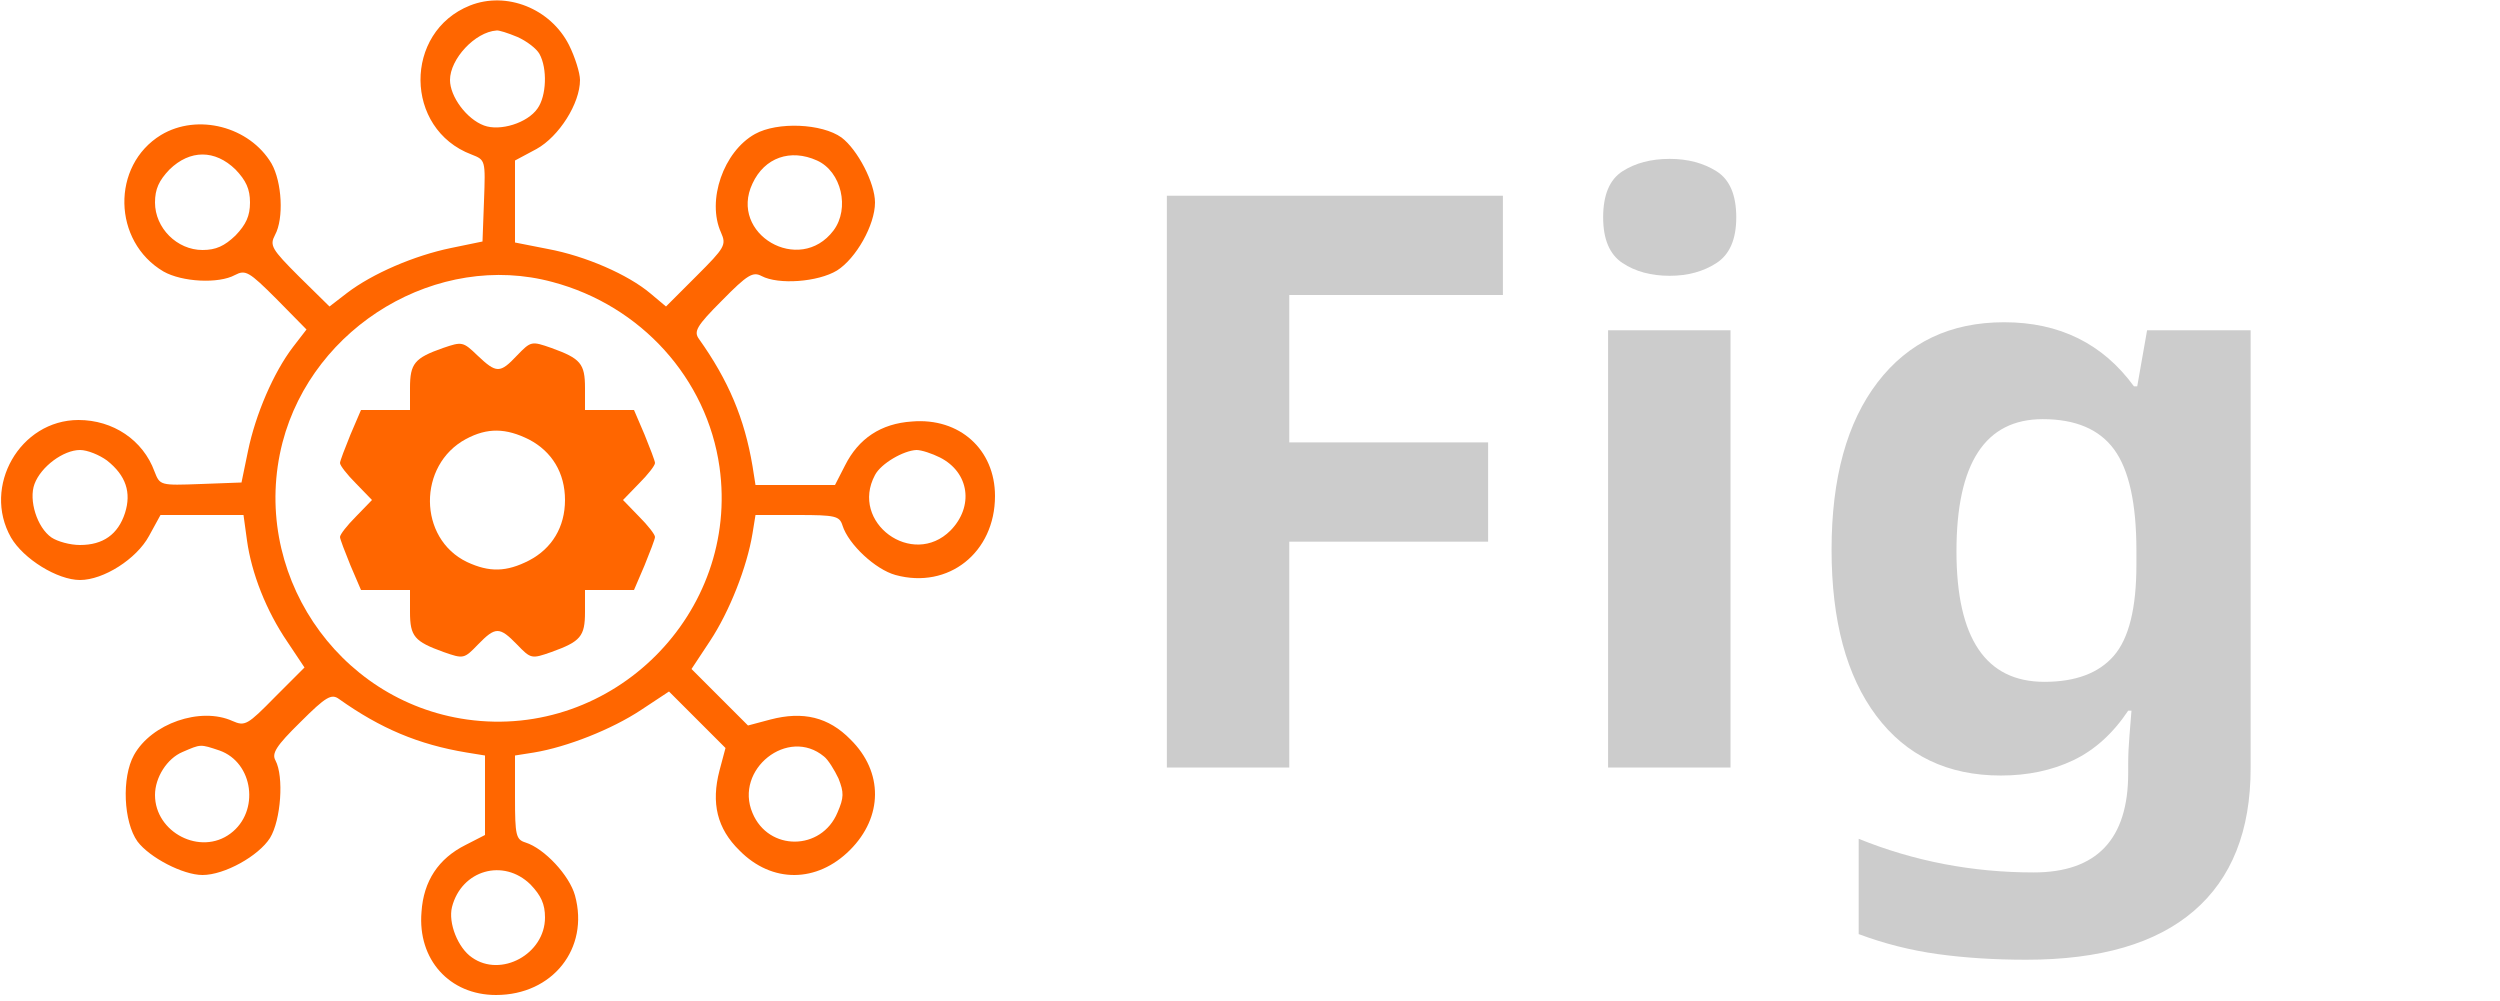
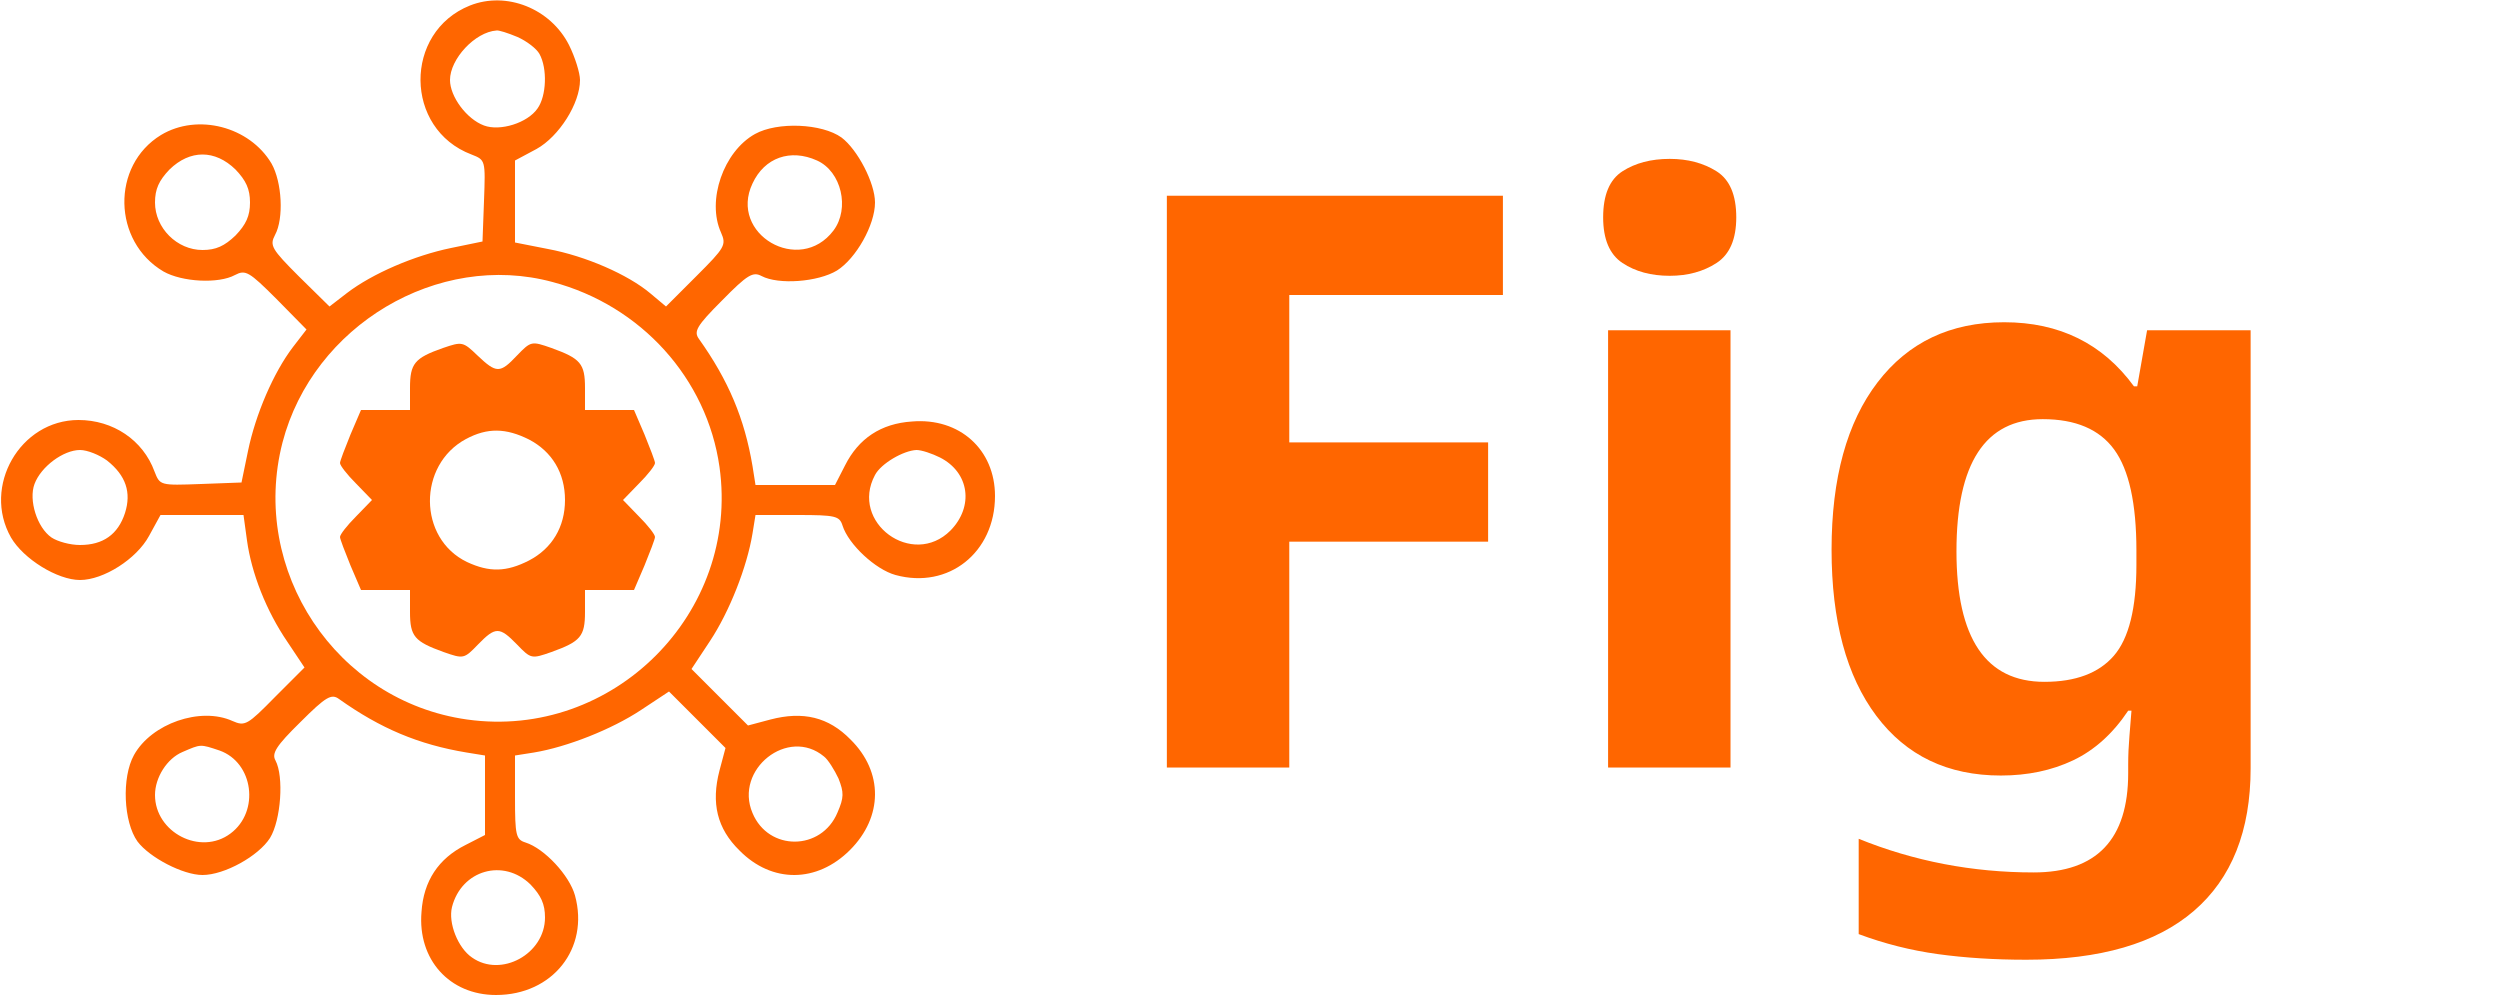
<svg xmlns="http://www.w3.org/2000/svg" version="1.0" width="500pt" height="200pt" viewBox="0 0 500 200" preserveAspectRatio="xMidYMid meet" id="svg1377">
  <defs id="defs1381" />
  <g transform="matrix(0.1,0,0,-0.1,0,200)" fill="#000000" stroke="none" id="g1375">
    <path d="m 940,1989 c -133,-53 -132,-247 3,-298 28,-11 28,-11 25,-93 l -3,-81 -63,-13 c -73,-15 -157,-51 -208,-90 l -35,-27 -61,60 c -55,55 -59,62 -48,83 18,33 14,106 -7,143 -44,74 -148,101 -221,57 -100,-61 -97,-213 5,-273 37,-21 110,-25 143,-7 21,11 28,7 83,-48 l 60,-61 -27,-35 c -39,-51 -75,-135 -90,-208 l -13,-63 -81,-3 c -82,-3 -82,-3 -93,25 -23,63 -83,103 -152,103 -117,0 -193,-133 -135,-235 25,-43 93,-85 138,-85 47,0 113,42 138,88 l 23,42 h 83 83 l 7,-51 c 9,-65 38,-140 81,-203 l 34,-51 -59,-59 c -55,-56 -60,-59 -85,-48 -64,29 -162,-5 -197,-68 -25,-45 -21,-134 7,-173 24,-32 91,-67 130,-67 44,0 112,38 135,74 22,36 28,123 11,155 -8,14 1,29 50,77 51,51 62,57 77,46 83,-59 159,-91 255,-107 l 37,-6 V 410 330 L 931,310 C 877,283 847,238 843,176 835,81 899,10 992,10 c 113,0 187,93 158,199 -11,40 -61,94 -99,106 -19,6 -21,14 -21,90 v 84 l 38,6 c 66,11 155,46 214,85 l 56,37 57,-57 56,-56 -12,-45 c -17,-65 -5,-116 40,-160 65,-66 155,-65 221,1 66,66 67,156 1,221 -44,45 -95,57 -160,40 l -45,-12 -56,56 -57,57 37,56 c 39,59 74,148 85,215 l 6,37 h 84 c 76,0 84,-2 90,-21 12,-38 66,-88 106,-99 106,-29 199,45 199,158 0,93 -71,157 -166,149 -62,-4 -107,-34 -134,-88 l -20,-39 h -80 -79 l -6,38 c -16,95 -48,171 -107,254 -11,15 -5,26 46,77 51,52 62,58 79,49 34,-18 113,-12 151,11 38,24 76,91 76,136 0,39 -35,106 -67,130 -39,28 -128,32 -173,7 -63,-35 -97,-133 -68,-197 11,-25 8,-30 -49,-87 l -61,-61 -31,26 c -45,38 -130,75 -205,89 l -66,13 v 82 82 l 43,23 c 45,25 87,91 87,138 0,14 -10,46 -22,70 -37,73 -125,108 -198,79 z m 95,-63 c 18,-8 38,-23 44,-34 16,-29 14,-84 -4,-109 -20,-29 -75,-46 -107,-34 -35,13 -68,58 -68,91 0,42 50,96 93,99 4,1 23,-5 42,-13 z M 471,1661 c 21,-22 29,-39 29,-66 0,-27 -8,-44 -29,-66 -22,-21 -39,-29 -66,-29 -51,0 -95,44 -95,95 0,27 8,44 29,66 41,40 91,40 132,0 z m 1163,18 c 49,-22 66,-96 33,-140 -68,-90 -210,-7 -162,94 24,52 76,70 129,46 z m -529,-243 c 177,-47 309,-193 334,-370 41,-292 -213,-546 -505,-505 -262,37 -435,298 -369,554 61,234 311,383 540,321 z M 214,1079 c 38,-30 49,-64 36,-105 -14,-43 -44,-64 -90,-64 -20,0 -45,7 -57,15 -29,20 -46,75 -34,107 13,35 58,68 91,68 15,0 39,-10 54,-21 z m 1666,6 c 59,-30 68,-98 21,-146 -76,-76 -202,16 -151,111 12,23 57,49 83,50 10,0 31,-7 47,-15 z M 439,499 c 68,-24 81,-122 22,-166 -60,-45 -151,2 -151,77 0,35 24,73 55,86 37,16 35,16 74,3 z m 1209,-12 c 8,-6 21,-27 29,-44 11,-28 11,-38 -2,-68 -32,-77 -138,-78 -170,-1 -37,87 71,173 143,113 z M 1061,231 c 21,-22 29,-39 29,-66 0,-73 -88,-121 -146,-80 -28,19 -48,69 -40,101 19,74 103,98 157,45 z" id="path1371" style="fill:#ff6600;fill-opacity:1" />
    <path d="m 886,1304 c -57,-20 -66,-31 -66,-80 v -44 h -49 -49 l -21,-49 c -11,-27 -21,-53 -21,-57 0,-5 14,-23 32,-41 l 32,-33 -32,-33 c -18,-18 -32,-36 -32,-41 0,-4 10,-30 21,-57 l 21,-49 h 49 49 v -44 c 0,-49 9,-59 67,-80 40,-14 41,-14 69,15 35,36 43,36 78,0 28,-29 29,-29 69,-15 58,21 67,31 67,80 v 44 h 49 49 l 21,49 c 11,27 21,53 21,57 0,5 -14,23 -32,41 l -32,33 32,33 c 18,18 32,36 32,41 0,4 -10,30 -21,57 l -21,49 h -49 -49 v 44 c 0,49 -9,59 -67,80 -40,14 -41,14 -69,-15 -34,-36 -41,-36 -79,0 -29,28 -31,28 -69,15 z m 172,-183 c 46,-24 72,-67 72,-121 0,-54 -26,-97 -72,-121 -45,-23 -79,-24 -124,-3 -98,47 -99,194 -2,246 43,23 80,22 126,-1 z" id="path1373" style="fill:#ff6600;fill-opacity:1" />
-     <text xml:space="preserve" style="font-style:normal;font-variant:normal;font-weight:normal;font-stretch:normal;font-size:1622.38px;line-height:1.25;font-family:Copperplate;-inkscape-font-specification:Copperplate;fill:#cccccc;fill-opacity:1;stroke:none;stroke-width:8.45" x="2157.963" y="-470.951" id="text2955" transform="scale(1.012904,-0.9872607)">
-       <tspan id="tspan2953" style="font-style:normal;font-variant:normal;font-weight:bold;font-stretch:normal;font-size:1622.38px;font-family:'Kohinoor Devanagari';-inkscape-font-specification:'Kohinoor Devanagari Bold';fill:#cccccc;stroke-width:8.45" x="2157.963" y="-470.951">Fig</tspan>
+     <text xml:space="preserve" style="font-style:normal;font-variant:normal;font-weight:normal;font-stretch:normal;font-size:1622.38px;line-height:1.25;font-family:Copperplate;-inkscape-font-specification:Copperplate;fill:#ff6600;fill-opacity:1;stroke:none;stroke-width:8.45" x="2157.963" y="-470.951" id="text2955" transform="scale(1.012904,-0.9872607)">
+       <tspan id="tspan2953" style="font-style:normal;font-variant:normal;font-weight:bold;font-stretch:normal;font-size:1622.38px;font-family:'Kohinoor Devanagari';-inkscape-font-specification:'Kohinoor Devanagari Bold';fill:#ff6600;stroke-width:8.45" x="2157.963" y="-470.951">Fig</tspan>
    </text>
  </g>
</svg>
